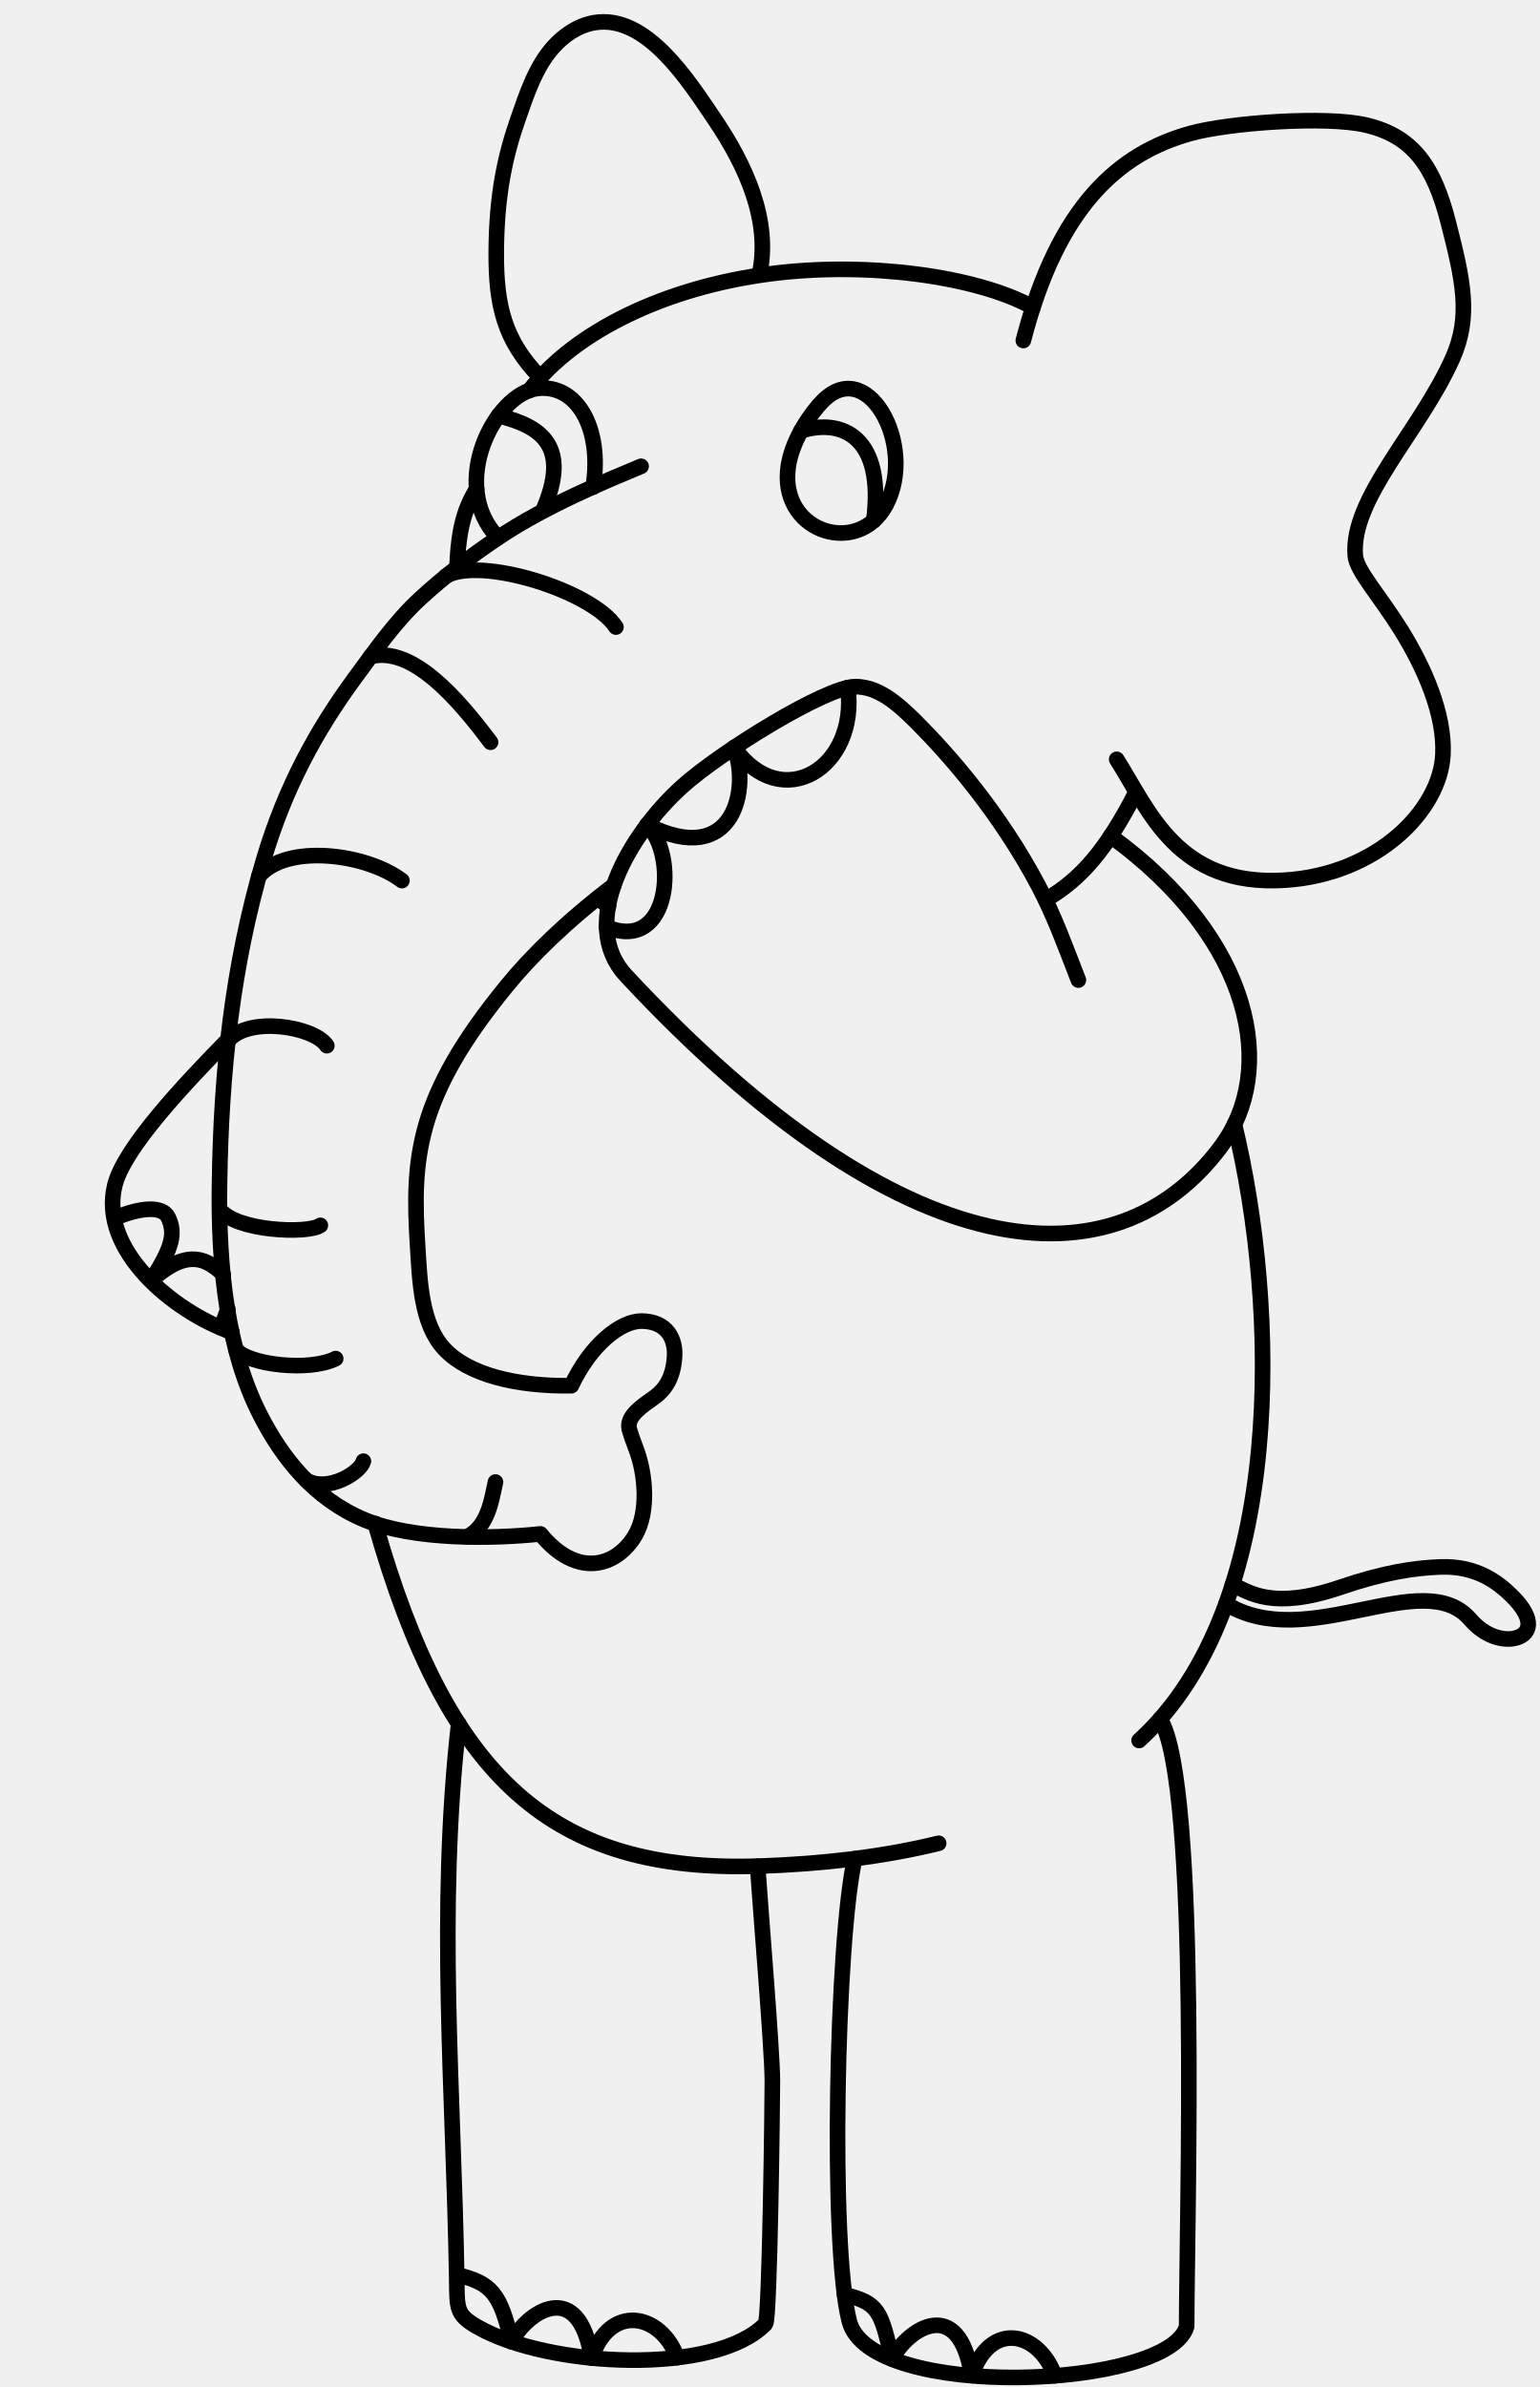
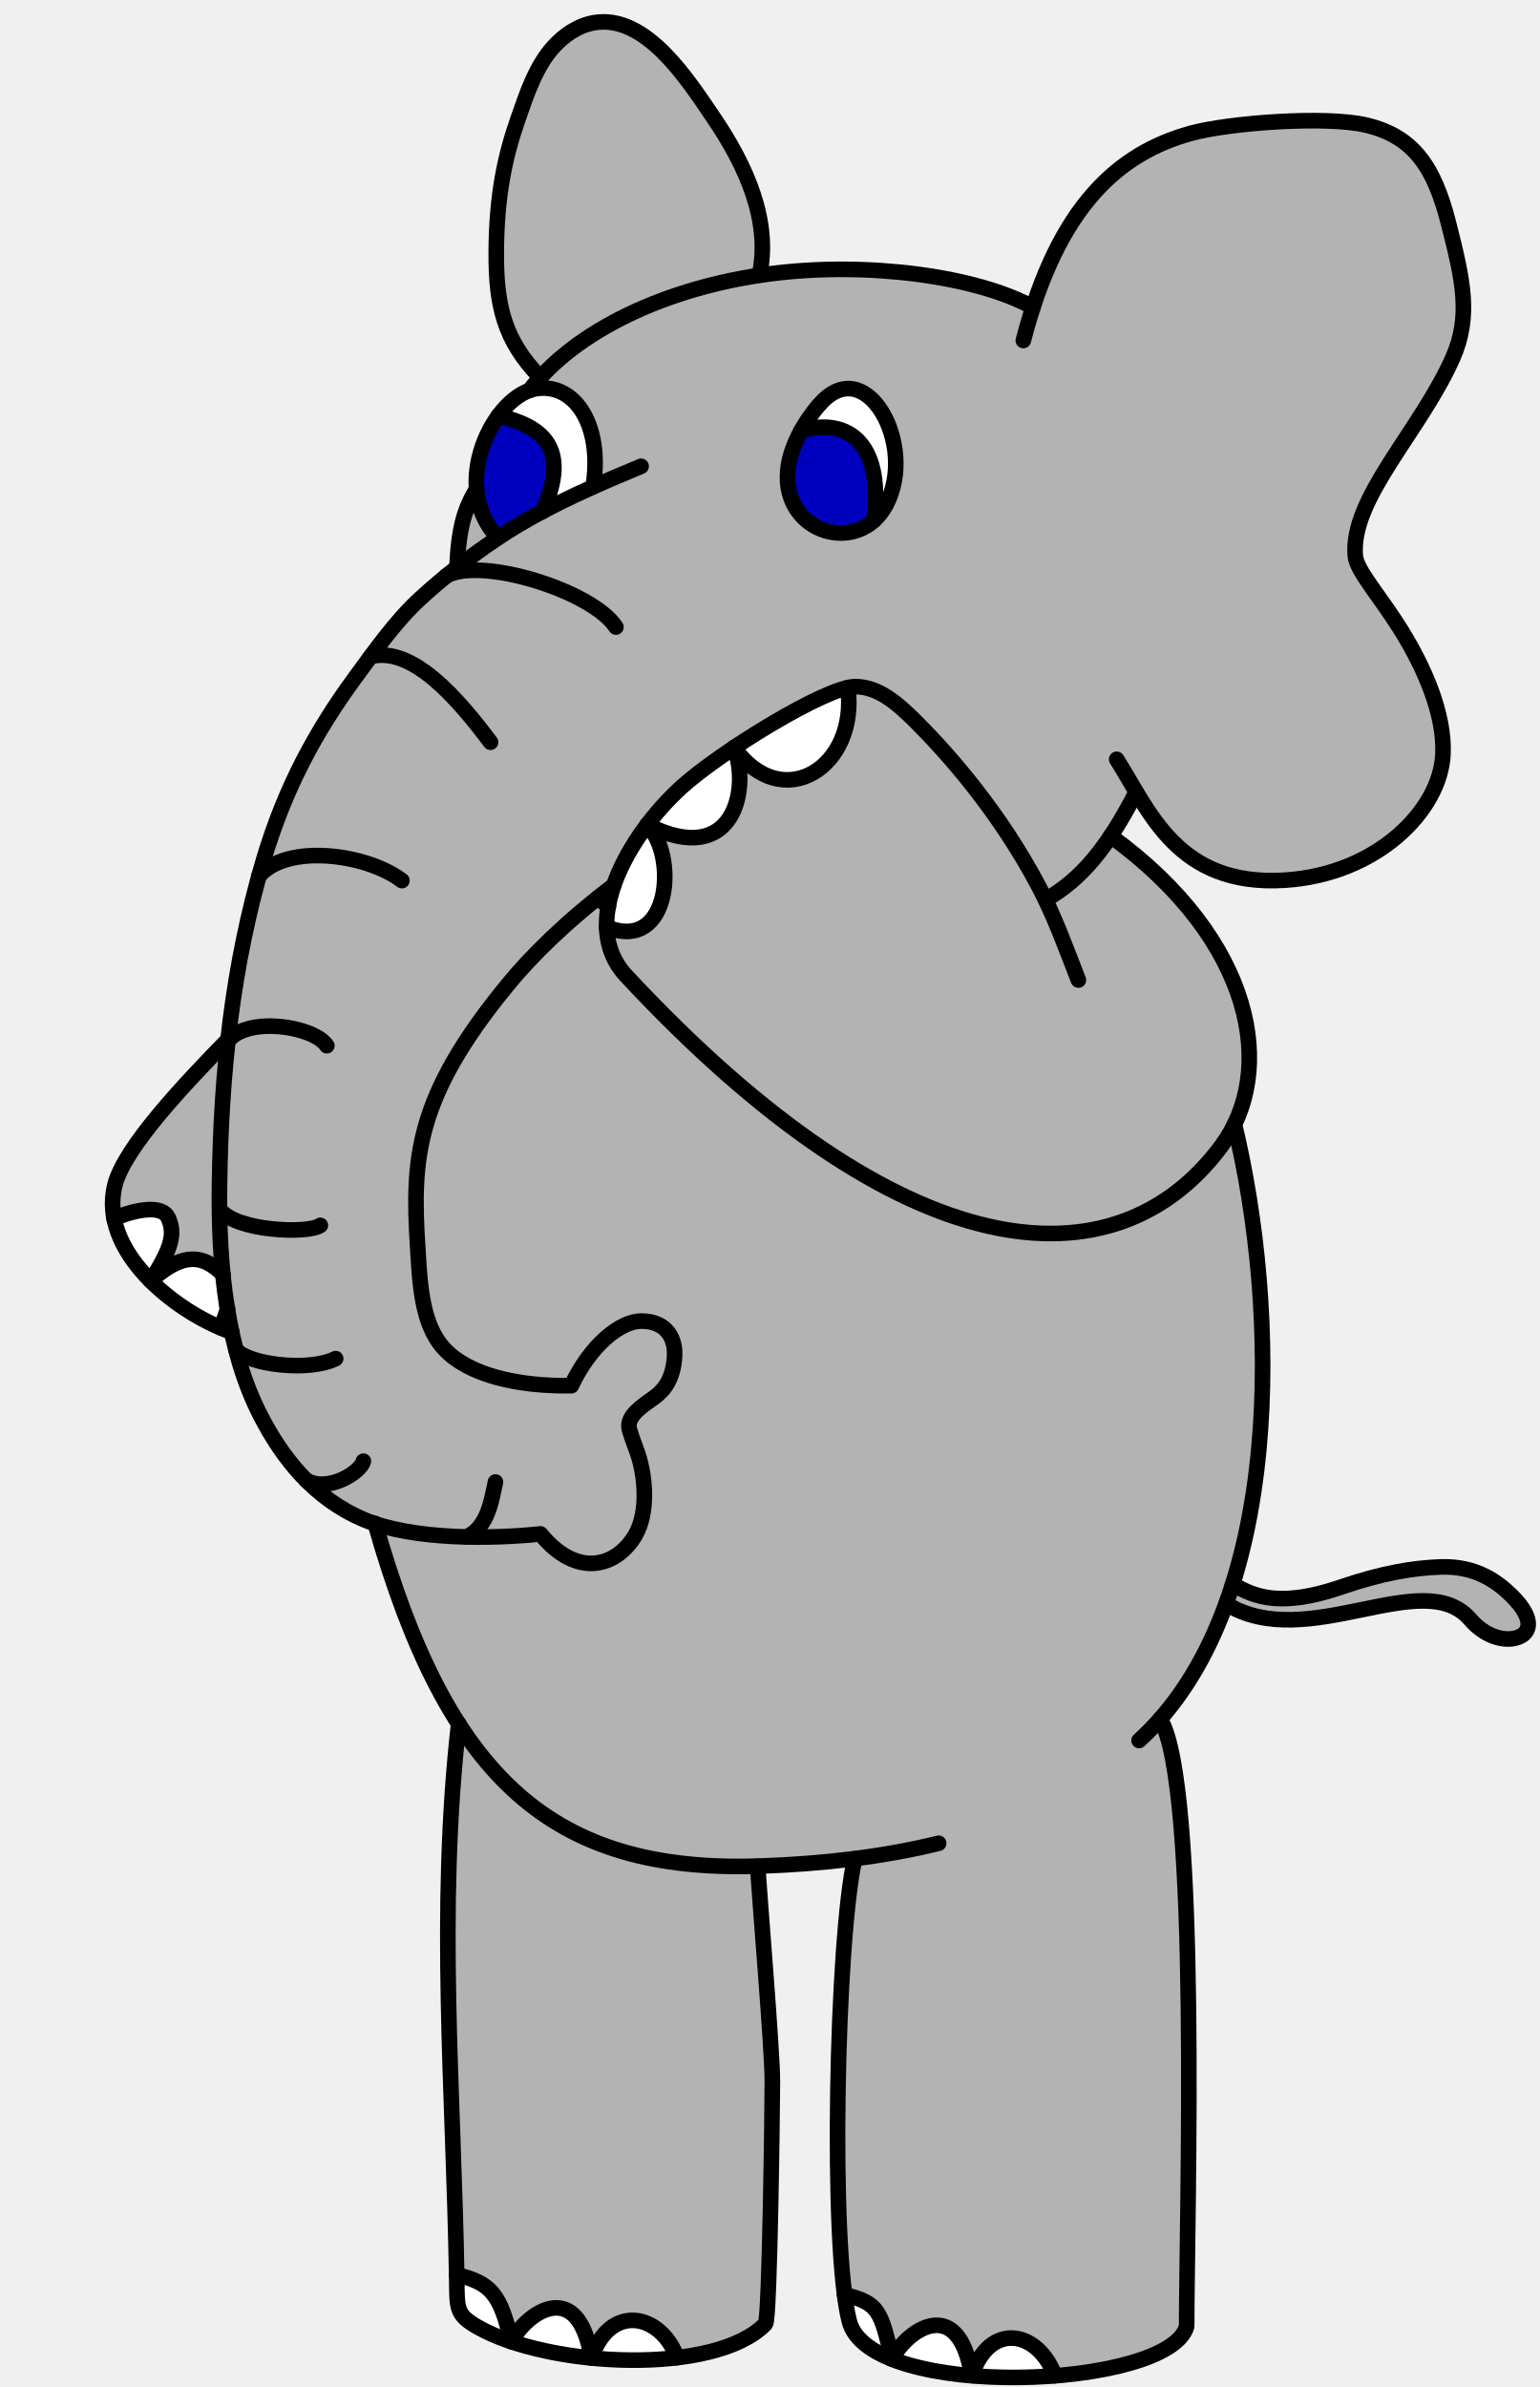
<svg xmlns="http://www.w3.org/2000/svg" xml:space="preserve" width="78.317mm" height="121.444mm" version="1.1" style="shape-rendering:geometricPrecision; text-rendering:geometricPrecision; image-rendering:optimizeQuality; fill-rule:evenodd; clip-rule:evenodd" viewBox="0 0 7832 12144">
  <defs>
    <style type="text/css">
   
    .str0 {stroke:black;stroke-width:79.37;stroke-linecap:round;stroke-linejoin:round}
-     .fil0 {fill:none}
+     .fil3 {fill:none}
+     .fil0 {fill:#0000BF}
+     .fil2 {fill:#B3B3B3}
+     .fil1 {fill:white}
   
  </style>
  </defs>
-   <g id="Layer_x0020_1">
-     <g id="_750044528">
-       <path class="fil0 str0" d="M2749 1920c-184,-189 -225,-366 -224,-634 1,-296 46,-496 111,-682 44,-126 90,-267 181,-367 51,-56 121,-107 206,-122 265,-45 479,294 610,487 162,239 291,520 231,795" />
-       <path class="fil0 str0" d="M5207 1732c178,-689 490,-954 852,-1054 196,-54 689,-90 892,-42 242,57 346,214 418,494 76,297 117,479 22,693 -167,374 -520,713 -495,1004 6,76 124,204 232,377 117,188 224,427 214,634 -13,282 -333,611 -806,640 -546,34 -688,-354 -854,-615" />
-       <path class="fil0 str0" d="M4167 2060c-75,88 -150,216 -159,339 -25,315 362,428 500,170 163,-305 -105,-787 -340,-509z" />
-       <path class="fil0 str0" d="M4075 2192c214,-67 426,35 371,456" />
-       <path class="fil0 str0" d="M3018 2478c49,-307 -88,-526 -283,-502 -221,27 -455,495 -201,759" />
-       <path class="fil0 str0" d="M2536 2115c223,54 368,158 226,484" />
-       <path class="fil0 str0" d="M2325 2887c9,-209 41,-301 100,-400" />
-       <path class="fil0 str0" d="M2694 1986c234,-305 700,-525 1223,-593 500,-65 1056,13 1339,170" />
-       <path class="fil0 str0" d="M3042 4568c18,15 36,30 54,43m2225 -34c180,-104 311,-258 459,-547" />
-       <path class="fil0 str0" d="M1162 5287c-215,220 -531,551 -578,744 -81,330 299,642 596,747" />
-       <path class="fil0 str0" d="M589 6195c126,-52 238,-62 267,-1 37,80 24,149 -86,320 91,-80 197,-149 307,-78 25,16 45,33 59,49m23 175c-9,29 -21,60 -35,95" />
-       <path class="fil0 str0" d="M6281 5720c226,932 265,2452 -485,3135m-1020 523c-284,70 -592,105 -910,116 -1050,36 -1587,-437 -1957,-1743" />
-       <path class="fil0 str0" d="M6271 8062c85,38 202,132 551,13 217,-74 371,-98 507,-103 185,-7 294,80 360,144 129,125 100,207 8,221 -54,8 -141,-11 -216,-98 -240,-279 -829,176 -1242,-79" />
-       <path class="fil0 str0" d="M3855 9495c11,174 75,938 75,1092 0,108 -13,1210 -35,1236 -255,264 -1103,223 -1465,16 -110,-63 -104,-93 -106,-245 -16,-963 -99,-1861 10,-2825" />
-       <path class="fil0 str0" d="M5903 8746c204,324 135,2550 135,3090 -89,320 -1617,382 -1717,-28 -98,-382 -65,-1942 28,-2351" />
-       <path class="fil0 str0" d="M2328 11574c174,42 218,96 275,340 79,-153 342,-330 407,83 94,-282 354,-227 436,-2" />
-       <path class="fil0 str0" d="M4298 11675c174,42 184,83 241,327 79,-153 340,-329 405,84 94,-282 341,-225 423,1" />
-       <g>
-         <path class="fil0 str0" d="M2045 4480c-181,-138 -589,-190 -728,-22" />
-         <path class="fil0 str0" d="M1663 5320c-64,-98 -398,-152 -502,-26" />
-         <path class="fil0 str0" d="M1630 6234c-62,45 -434,30 -512,-82" />
-         <path class="fil0 str0" d="M1201 6867c64,76 372,113 507,45" />
-         <path class="fil0 str0" d="M1559 7531c109,64 276,-40 290,-97" />
-         <path class="fil0 str0" d="M2376 7819c109,-53 126,-194 145,-279" />
-         <path class="fil0 str0" d="M1886 3340c212,-54 442,212 610,436" />
-         <path class="fil0 str0" d="M2270 2930c179,-100 744,76 864,260" />
-         <path class="fil0 str0" d="M3262 2372c-158,66 -482,198 -728,364 -145,97 -276,199 -396,309 -128,118 -231,267 -333,405 -194,265 -353,552 -464,925 -159,537 -216,1083 -224,1643 -7,433 39,853 207,1181 111,217 274,426 530,533 249,104 649,98 896,72 186,228 386,167 481,9 71,-119 54,-315 6,-440 -7,-20 -37,-96 -37,-115 -2,-58 63,-102 131,-150 54,-39 94,-100 101,-202 7,-88 -33,-184 -168,-185 -107,0 -259,121 -357,329 -274,4 -523,-54 -647,-188 -119,-128 -124,-349 -135,-523 -29,-448 -7,-759 451,-1320 126,-155 305,-331 547,-515" />
-       </g>
-       <path class="fil0 str0" d="M4314 3498c54,408 -336,649 -579,305 81,198 8,621 -443,393 156,147 124,655 -206,520" />
-       <path class="fil0 str0" d="M5651 4253c734,533 847,1199 561,1581 -536,717 -1610,651 -3027,-871 -246,-265 14,-715 283,-959 196,-178 735,-510 883,-511 115,0 210,79 312,181 163,163 421,455 621,833 82,155 139,315 203,479" />
-     </g>
+   <g id="Colours">
+     <path class="fil0" d="M4446 2648c56,-421 -156,-523 -371,-456 -36,65 -62,137 -68,207 -22,276 273,397 439,249z" />
+     <path class="fil0" d="M2762 2601c141,-327 -3,-432 -226,-486 -73,99 -121,238 -111,372 7,89 40,177 109,249 72,-48 150,-93 228,-135z" />
+     <path class="fil1" d="M3018 2476c49,-307 -88,-524 -283,-500 -13,2 -27,5 -41,10 -57,20 -112,67 -158,129 223,54 368,159 226,486 87,-46 175,-88 256,-124z" />
+     <path class="fil1" d="M4507 2569c163,-305 -105,-787 -340,-509 -32,38 -64,83 -91,132 214,-67 426,35 371,456 23,-21 44,-47 61,-79z" />
+     <path class="fil1" d="M3736 3803c243,344 632,103 579,-305 -122,27 -371,166 -579,305z" />
+     <path class="fil1" d="M3293 4196c451,227 524,-195 443,-393 -108,72 -205,144 -267,201 -61,55 -121,121 -175,192z" />
+     <path class="fil1" d="M3087 4715c330,135 362,-372 206,-519 -72,95 -133,201 -170,307 -12,36 -22,72 -28,107 -6,35 -9,70 -8,104z" />
+     <path class="fil1" d="M855 6194c-29,-62 -148,-48 -275,5 23,115 94,224 187,318 110,-170 125,-242 88,-322z" />
+     <path class="fil1" d="M1135 6485c-15,-17 -34,-33 -59,-49 -110,-71 -218,0 -309,80 103,103 233,187 356,239 14,-34 26,-66 35,-95 -9,-57 -17,-116 -23,-175z" />
+     <path class="fil1" d="M2602 11914c-57,-244 -106,-299 -279,-341 0,7 0,13 0,20 3,152 -3,183 106,245 49,28 108,54 173,75z" />
+     <path class="fil1" d="M3009 11997c-65,-413 -327,-236 -407,-83 120,40 261,69 407,83z" />
+     <path class="fil1" d="M3445 11995c-82,-225 -342,-280 -436,2 147,15 298,15 436,-2z" />
+     <path class="fil1" d="M4538 12002c-57,-244 -67,-285 -241,-327 7,53 15,98 24,133 20,84 101,148 217,195z" />
+     <path class="fil1" d="M4943 12087c-65,-413 -325,-237 -405,-84 110,44 252,71 405,84z" />
+     <path class="fil1" d="M5367 12088c-82,-225 -329,-283 -423,-1 138,12 284,12 423,1z" />
+     <path class="fil2" d="M3865 1400c60,-275 -69,-558 -231,-797 -131,-193 -345,-533 -610,-487 -86,15 -155,66 -206,122 -91,99 -137,241 -181,367 -65,186 -110,386 -111,682 -1,268 41,445 224,634 239,-261 652,-450 1116,-520z" />
+     <path class="fil2" d="M1118 6017c4,-244 17,-485 43,-724 0,-2 1,-5 1,-7 -215,220 -531,551 -578,744 -14,57 -14,113 -3,168 126,-52 246,-66 275,-5 37,80 22,152 -88,322 91,-80 199,-152 309,-80 25,16 45,33 59,49 -11,-109 -16,-220 -18,-333 -1,-45 0,-90 0,-135z" />
+     <path class="fil2" d="M7689 8115c-66,-64 -175,-151 -360,-144 -137,6 -290,29 -507,103 -349,119 -466,25 -551,-13 -10,33 -21,65 -33,97 413,256 1002,-200 1242,79 76,88 162,107 216,98 92,-14 121,-96 -8,-221z" />
+     <path class="fil2" d="M3855 9495c-704,22 -1176,-188 -1522,-727 -108,958 -27,1850 -10,2805 174,42 223,97 279,341 79,-153 342,-330 407,83 94,-282 354,-227 436,-2 193,-23 359,-78 450,-173 23,-26 35,-1129 35,-1236 0,-154 -64,-918 -75,-1092z" />
+     <path class="fil2" d="M6038 11836c0,-540 69,-2766 -135,-3090 145,-165 255,-366 336,-588 12,-32 22,-64 33,-97 235,-741 169,-1687 10,-2342 -20,40 -43,78 -69,114 -536,717 -1610,651 -3027,-871 -66,-72 -96,-157 -98,-248 -1,-34 2,-69 8,-104 -18,-14 -36,-28 -54,-43 -201,161 -353,315 -465,451 -459,561 -481,872 -451,1320 11,174 16,395 135,523 124,134 373,193 647,188 98,-208 250,-329 357,-329 135,1 175,97 168,185 -8,101 -47,163 -101,202 -68,48 -133,92 -131,150 1,19 30,96 37,115 48,125 65,322 -6,440 -95,158 -294,218 -481,-9 -105,11 -238,19 -375,16 -162,-4 -331,-22 -466,-67 120,422 257,757 423,1016 346,539 818,748 1522,727 4,0 8,0 11,0 164,-6 326,-18 483,-38 -85,372 -119,1694 -52,2219 174,42 184,83 241,327 79,-153 340,-329 405,84 94,-282 341,-225 423,1 337,-26 634,-116 672,-252z" />
+     <path class="fil2" d="M5285 4507c-200,-378 -458,-670 -621,-833 -102,-102 -198,-182 -312,-181 -10,0 -23,2 -37,5 54,408 -336,649 -579,305 81,198 8,620 -443,393 156,147 124,654 -206,519 2,91 32,176 98,248 1417,1522 2491,1588 3027,871 27,-36 50,-74 69,-114 190,-391 35,-984 -630,-1467 -101,152 -204,251 -331,324 -11,-24 -23,-47 -35,-70z" />
+     <path class="fil2" d="M3293 4196c0,0 0,0 0,0 0,0 0,0 0,0zm3602 -1369c-24,-291 329,-630 495,-1004 95,-214 54,-396 -22,-693 -71,-280 -175,-437 -418,-494 -203,-48 -696,-13 -892,42 -331,92 -620,321 -803,886 -283,-157 -839,-235 -1339,-170 -17,2 -35,5 -52,7 -464,69 -877,259 -1116,520 -20,21 -38,43 -55,66 13,-5 27,-8 41,-10 195,-24 332,194 283,500 -81,36 -168,78 -256,124 -79,42 -157,87 -228,135 -73,49 -143,99 -209,152 -18,14 -37,29 -54,44 -45,37 -89,75 -132,114 -95,87 -175,191 -252,295 -27,37 -54,74 -81,110 -194,265 -353,552 -464,925 -8,27 -16,54 -23,81 -76,274 -126,551 -157,830l-1 7c-26,239 -39,480 -43,724 -1,45 -1,90 0,135 1,113 7,224 18,333 6,59 13,118 23,175 6,40 14,79 22,118 6,30 13,60 21,89 31,118 71,230 124,332 60,118 136,234 234,332 82,82 179,152 296,200 17,7 36,14 55,20 135,45 304,63 466,67 137,3 270,-4 375,-16 186,228 386,167 481,9 71,-119 54,-315 6,-440 -7,-20 -37,-96 -37,-115 -2,-58 63,-102 131,-150 54,-39 94,-100 101,-202 7,-88 -33,-184 -168,-185 -107,0 -259,121 -357,329 -274,4 -523,-54 -647,-188 -119,-128 -124,-349 -135,-523 -29,-448 -7,-759 451,-1320 112,-137 264,-290 465,-451 26,-21 54,-43 82,-64 37,-106 98,-212 170,-307 54,-72 114,-137 175,-192 62,-57 159,-129 267,-201 208,-139 457,-277 579,-305 14,-3 26,-5 37,-5 115,0 210,79 312,181 163,163 421,455 621,833 12,23 24,47 35,70 127,-73 229,-171 331,-324 43,-64 85,-138 129,-223 139,232 317,476 755,449 474,-29 793,-358 806,-640 10,-206 -97,-446 -214,-634 -108,-174 -225,-301 -232,-377zm-2729 -767c235,-277 503,205 340,509 -17,32 -38,58 -61,79 -166,148 -461,27 -439,-249 6,-70 32,-142 68,-207 27,-49 59,-94 91,-132z" />
+     <path class="fil2" d="M2534 2735c-69,-72 -102,-159 -109,-249 -59,99 -91,191 -100,400 69,-54 136,-103 203,-147 2,-1 4,-3 6,-4z" />
+   </g>
+   <g id="lineart">
+     <path class="fil3 str0" d="M2749 1920c-184,-189 -225,-366 -224,-634 1,-296 46,-496 111,-682 44,-126 90,-267 181,-367 51,-56 121,-107 206,-122 265,-45 479,294 610,487 162,239 291,522 231,797" />
+     <path class="fil3 str0" d="M5207 1732c178,-689 490,-954 852,-1054 196,-54 689,-90 892,-42 242,57 346,214 418,494 76,297 117,479 22,693 -167,374 -520,713 -495,1004 6,76 124,204 232,377 117,188 224,427 214,634 -13,282 -333,611 -806,640 -546,34 -688,-354 -854,-615" />
+     <path class="fil3 str0" d="M4167 2060c-75,88 -150,216 -159,339 -25,315 362,428 500,170 163,-305 -105,-787 -340,-509z" />
+     <path class="fil3 str0" d="M4075 2192c214,-67 426,35 371,456" />
+     <path class="fil3 str0" d="M3018 2476c49,-307 -88,-524 -283,-500 -221,27 -455,495 -201,759" />
+     <path class="fil3 str0" d="M2536 2115c223,54 368,159 226,486" />
+     <path class="fil3 str0" d="M2325 2887c9,-209 41,-301 100,-400" />
+     <path class="fil3 str0" d="M2694 1986c234,-305 700,-525 1223,-593 500,-65 1056,13 1339,170" />
+     <path class="fil3 str0" d="M3042 4568c18,15 36,30 54,43m2225 -34c180,-104 311,-259 460,-547" />
+     <path class="fil3 str0" d="M1162 5287c-215,220 -531,551 -578,744 -81,330 299,642 596,747" />
+     <path class="fil3 str0" d="M580 6199c126,-52 246,-66 275,-5 37,80 22,152 -88,322 91,-80 199,-152 309,-80 25,16 45,33 59,49m23 175c-9,29 -21,61 -35,95" />
+     <path class="fil3 str0" d="M6281 5720c226,932 265,2452 -485,3135m-1020 523c-284,70 -592,105 -910,116 -1050,36 -1587,-437 -1957,-1743" />
+     <path class="fil3 str0" d="M6271 8062c85,38 202,132 551,13 217,-74 371,-98 507,-103 185,-7 294,80 360,144 129,125 100,207 8,221 -54,8 -141,-11 -216,-98 -240,-279 -829,176 -1242,-79" />
+     <path class="fil3 str0" d="M3855 9495c11,174 75,938 75,1092 0,108 -13,1210 -35,1236 -255,264 -1103,223 -1465,16 -110,-63 -104,-93 -106,-245 -16,-963 -99,-1861 10,-2825" />
+     <path class="fil3 str0" d="M5903 8746c204,324 135,2550 135,3090 -89,320 -1617,382 -1717,-28 -98,-382 -65,-1942 28,-2351" />
+     <path class="fil3 str0" d="M2323 11573c174,42 223,97 279,341 79,-153 342,-330 407,83 94,-282 354,-227 436,-2" />
+     <path class="fil3 str0" d="M4298 11675c174,42 184,83 241,327 79,-153 340,-329 405,84 94,-282 341,-225 423,1" />
+     <path class="fil3 str0" d="M2045 4480c-181,-138 -589,-190 -728,-22" />
+     <path class="fil3 str0" d="M1663 5320c-64,-98 -398,-152 -502,-26" />
+     <path class="fil3 str0" d="M1630 6234c-62,45 -434,30 -512,-82" />
+     <path class="fil3 str0" d="M1201 6867c64,76 372,113 507,45" />
+     <path class="fil3 str0" d="M1559 7531c109,64 276,-40 290,-97" />
+     <path class="fil3 str0" d="M2376 7819c109,-53 126,-194 145,-279" />
+     <path class="fil3 str0" d="M1886 3340c212,-54 442,212 610,436" />
+     <path class="fil3 str0" d="M2270 2930c179,-100 744,76 864,260" />
+     <path class="fil3 str0" d="M3262 2372c-158,66 -482,198 -728,364 -145,97 -276,199 -396,309 -128,118 -231,267 -333,405 -194,265 -353,552 -464,925 -159,537 -216,1083 -224,1643 -7,433 39,853 207,1181 111,217 274,426 530,533 249,104 649,98 896,72 186,228 386,167 481,9 71,-119 54,-315 6,-440 -7,-20 -37,-96 -37,-115 -2,-58 63,-102 131,-150 54,-39 94,-100 101,-202 7,-88 -33,-184 -168,-185 -107,0 -259,121 -357,329 -274,4 -523,-54 -647,-188 -119,-128 -124,-349 -135,-523 -29,-448 -7,-759 451,-1320 126,-155 305,-331 547,-515" />
+     <path class="fil3 str0" d="M4314 3498c54,408 -336,649 -579,305 81,198 8,621 -443,393 156,147 124,655 -206,520" />
+     <path class="fil3 str0" d="M5651 4253c734,533 847,1199 561,1581 -536,717 -1610,651 -3027,-871 -246,-265 14,-715 283,-959 196,-178 735,-510 883,-511 115,0 210,79 312,181 163,163 421,455 621,833 82,155 139,315 203,479" />
  </g>
</svg>
